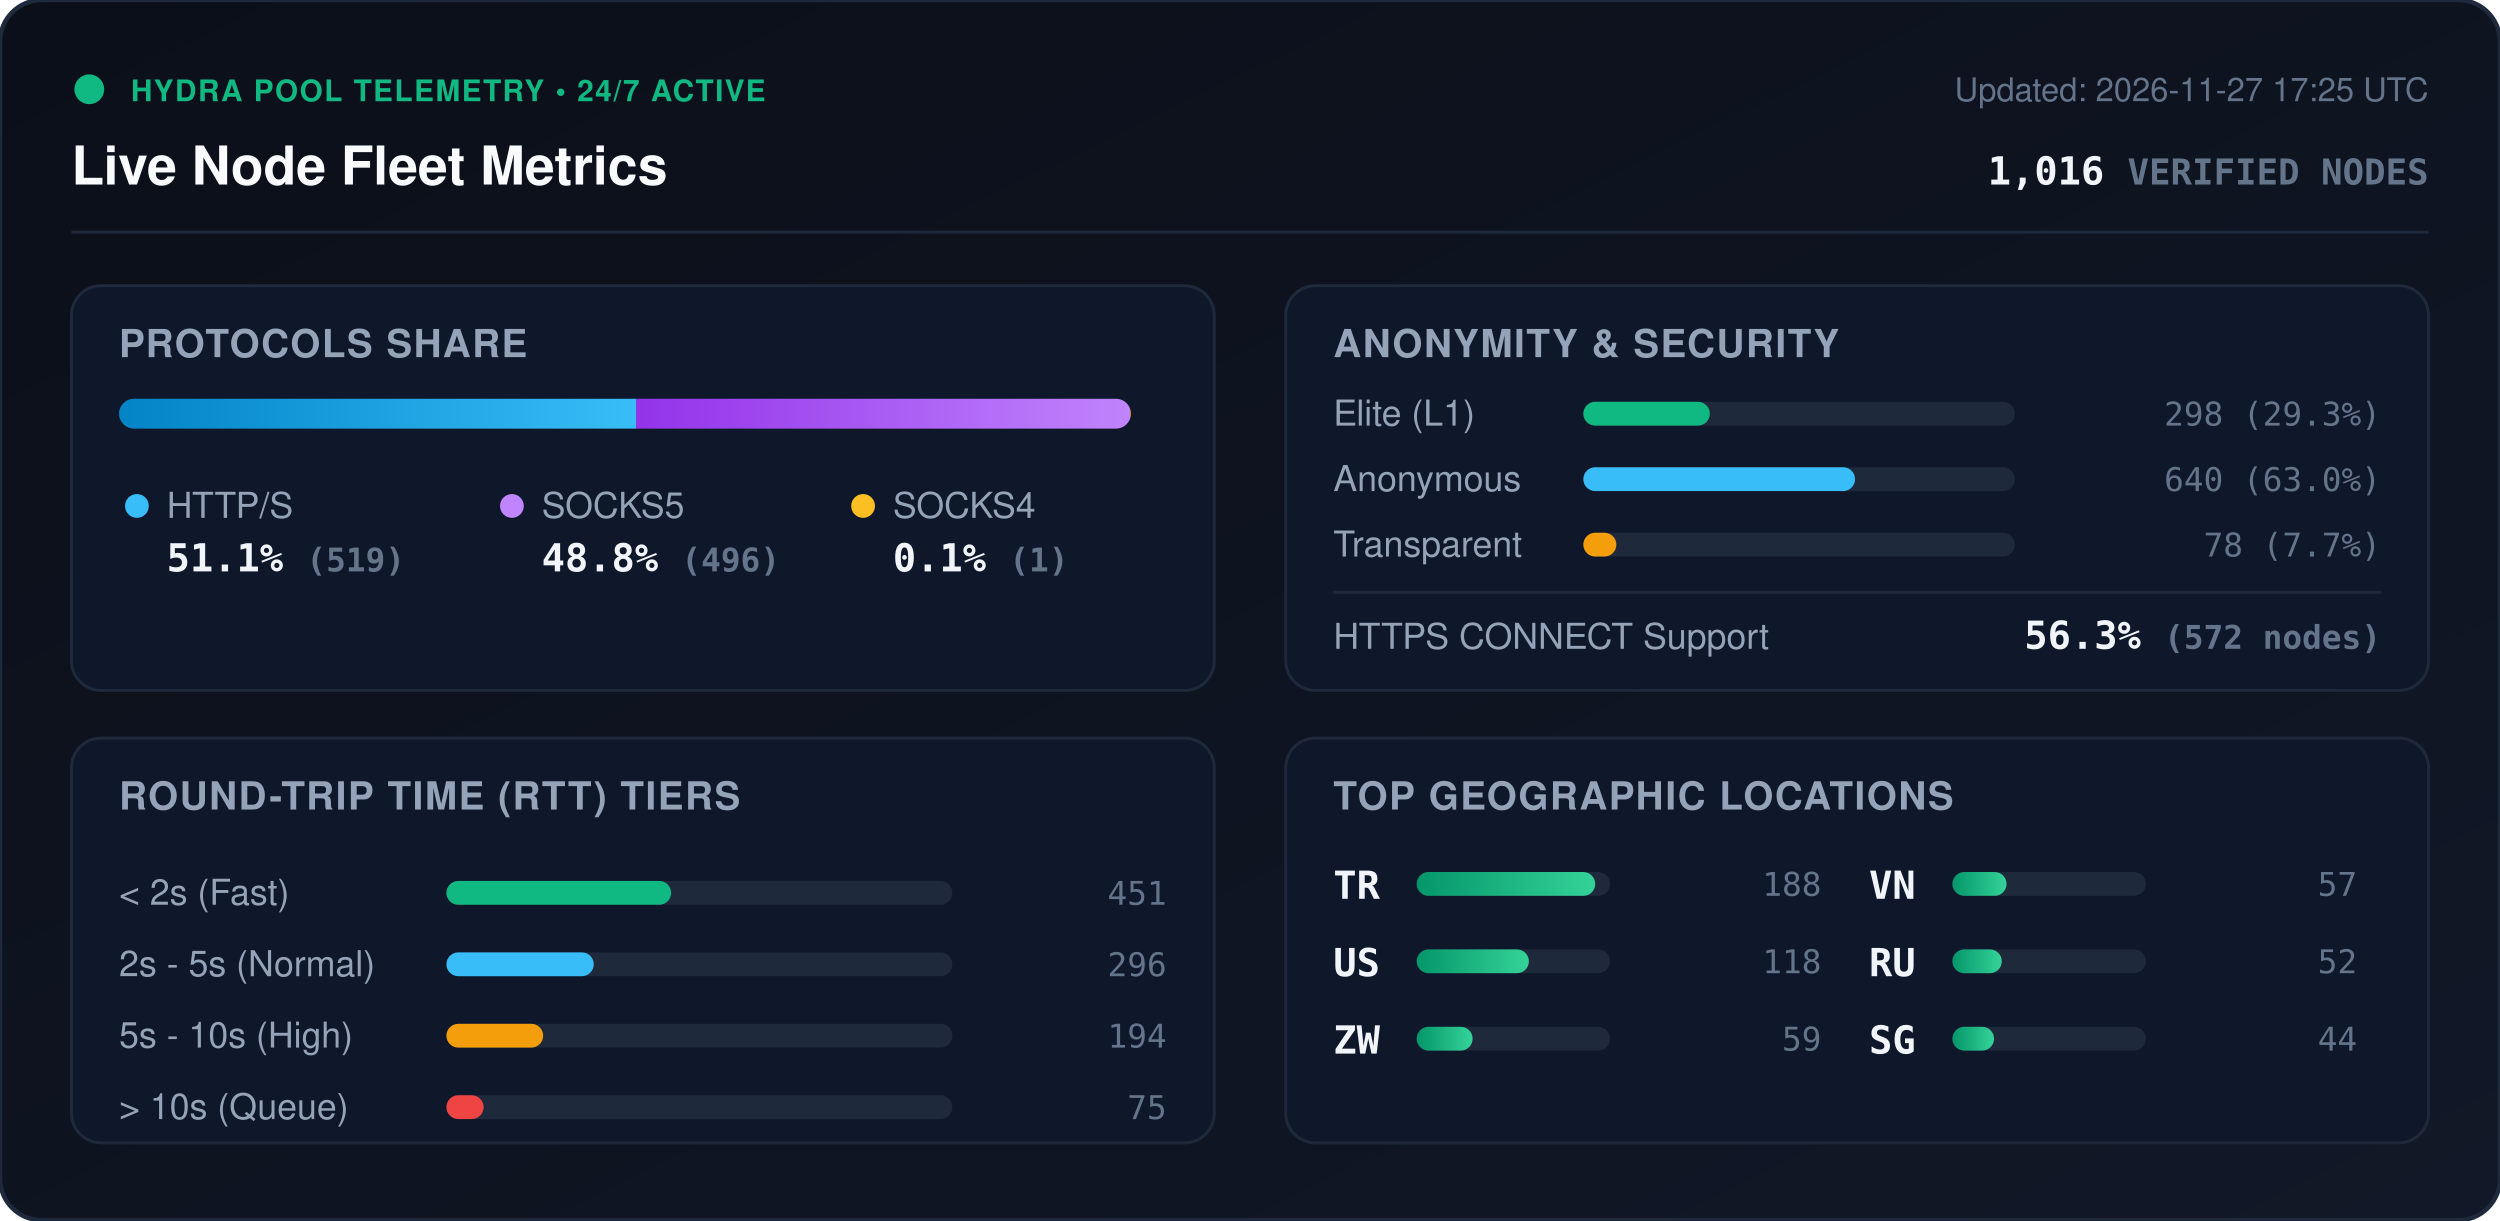
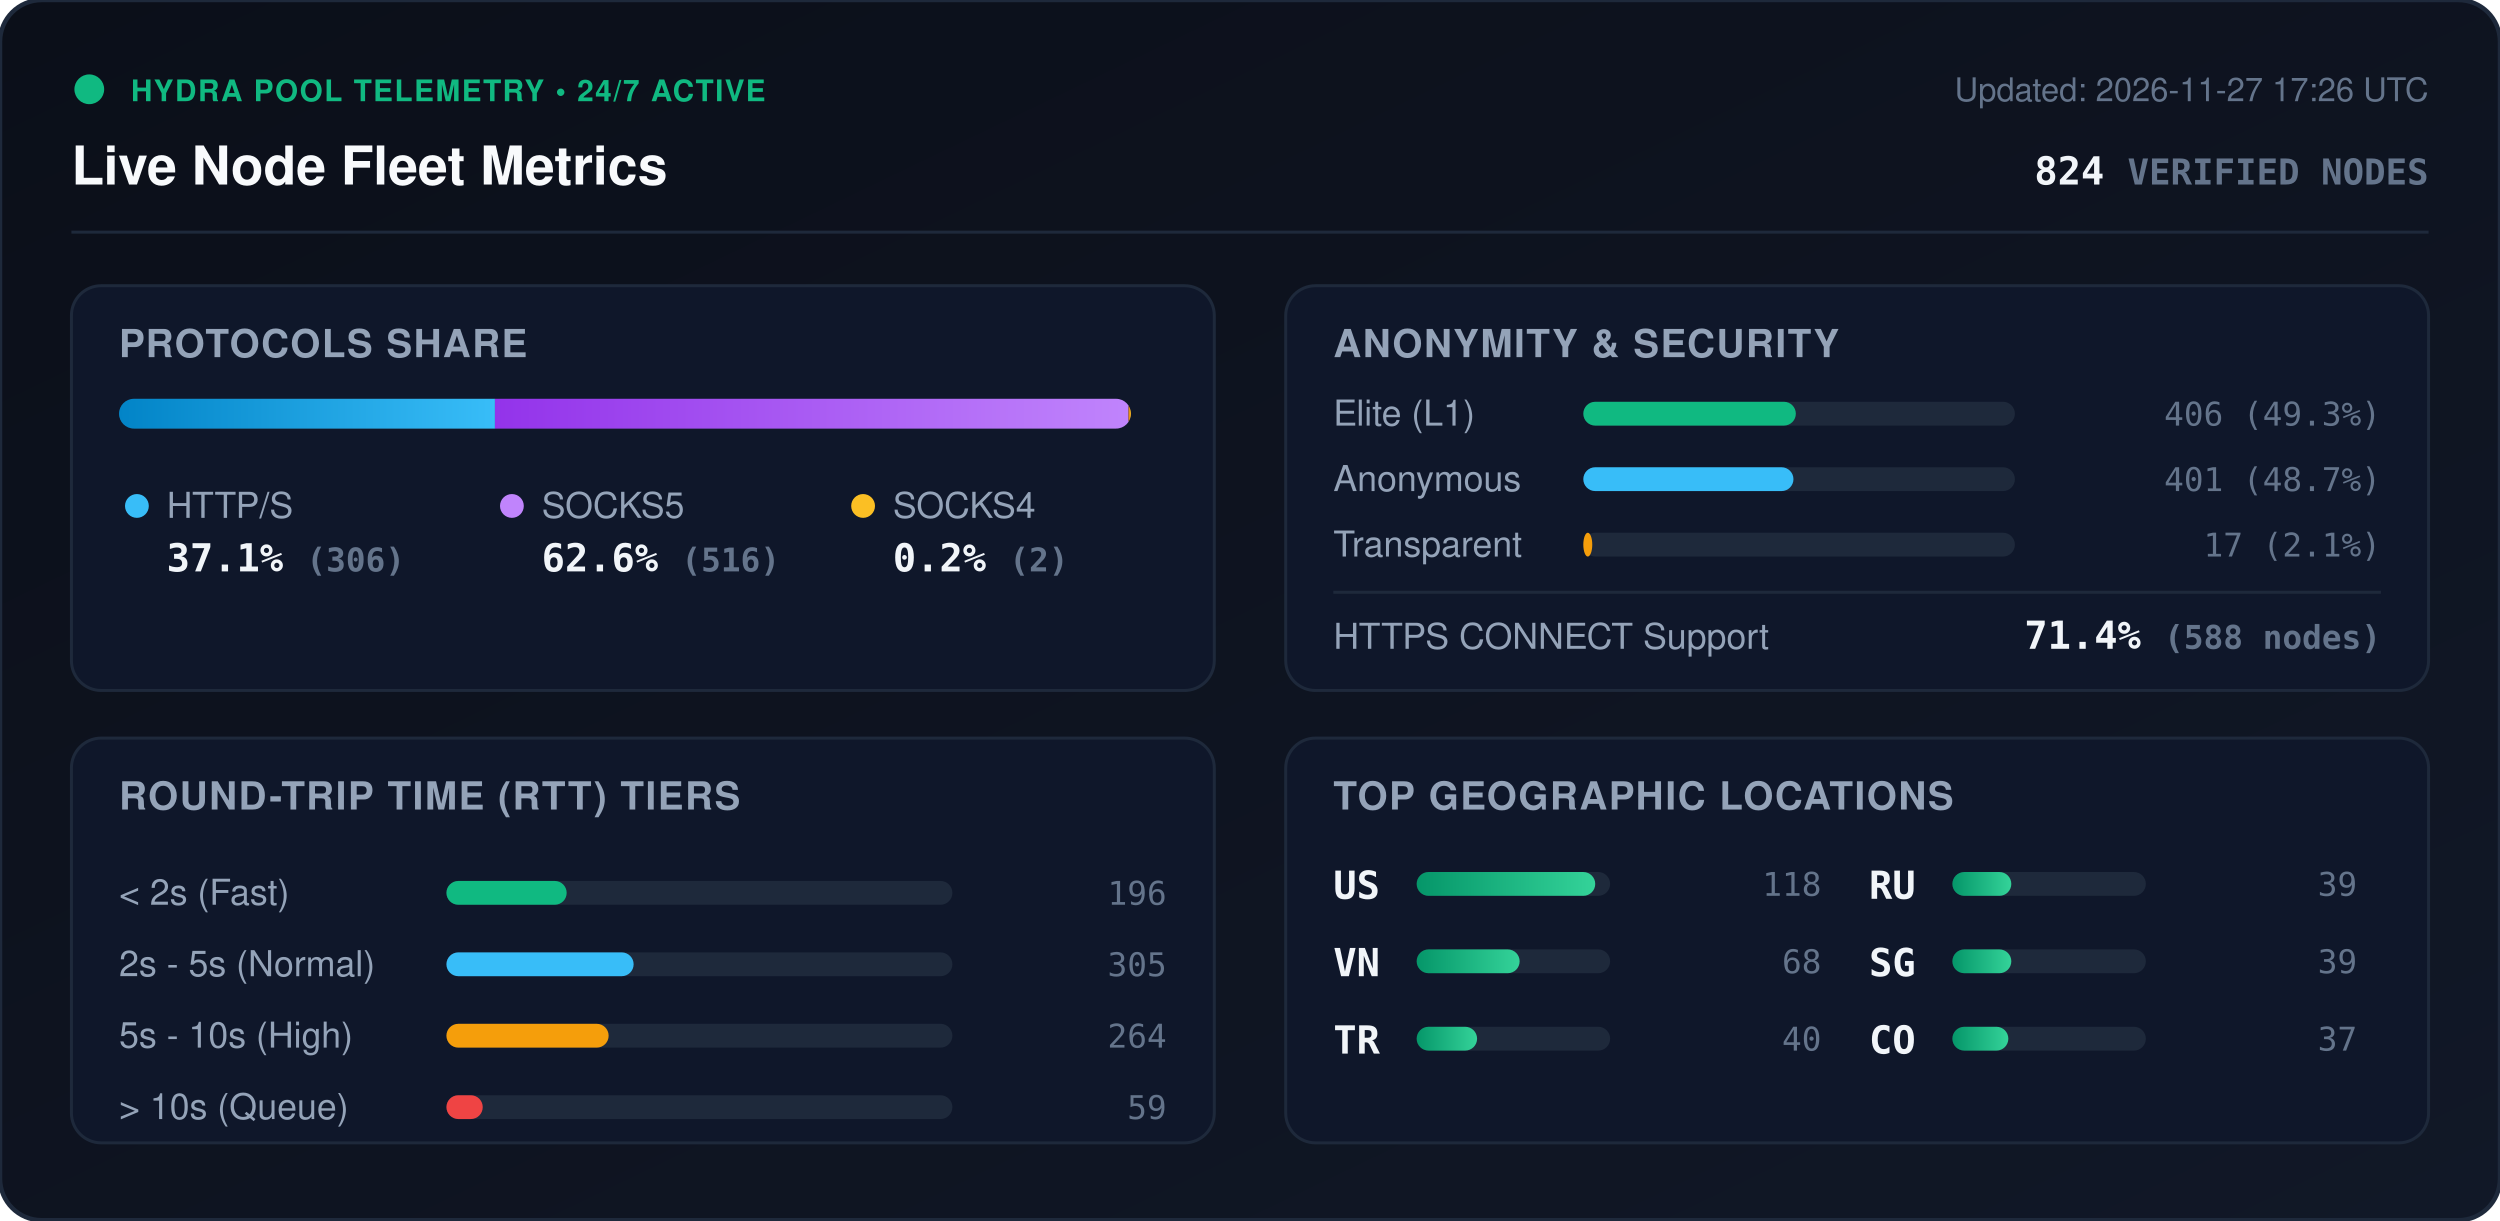
<svg xmlns="http://www.w3.org/2000/svg" viewBox="0 0 840 410" width="840" height="410" style="max-width: 100%; height: auto;">
  <defs>
    <linearGradient id="bg" x1="0%" y1="0%" x2="100%" y2="100%">
      <stop offset="0%" stop-color="#0b0f19" />
      <stop offset="100%" stop-color="#111827" />
    </linearGradient>
    <linearGradient id="bar-http" x1="0%" y1="0%" x2="100%" y2="0%">
      <stop offset="0%" stop-color="#0284c7" />
      <stop offset="100%" stop-color="#38bdf8" />
    </linearGradient>
    <linearGradient id="bar-socks5" x1="0%" y1="0%" x2="100%" y2="0%">
      <stop offset="0%" stop-color="#9333ea" />
      <stop offset="100%" stop-color="#c084fc" />
    </linearGradient>
    <linearGradient id="bar-socks4" x1="0%" y1="0%" x2="100%" y2="0%">
      <stop offset="0%" stop-color="#d97706" />
      <stop offset="100%" stop-color="#fbbf24" />
    </linearGradient>
    <linearGradient id="bar-green" x1="0%" y1="0%" x2="100%" y2="0%">
      <stop offset="0%" stop-color="#059669" />
      <stop offset="100%" stop-color="#34d399" />
    </linearGradient>
    <clipPath id="prog-track-clip">
      <rect width="340.0" height="10" rx="5" />
    </clipPath>
    <style>
      .title { font: 700 18px -apple-system, BlinkMacSystemFont, 'Segoe UI', Helvetica, Arial, sans-serif; fill: #f8fafc; }
      .sub { font: 500 11px -apple-system, BlinkMacSystemFont, 'Segoe UI', Helvetica, Arial, sans-serif; fill: #64748b; }
      .section-hdr { font: 600 13px -apple-system, BlinkMacSystemFont, 'Segoe UI', Helvetica, Arial, sans-serif; fill: #94a3b8; letter-spacing: 0.5px; }
      .metric-val { font: 700 13px -apple-system, BlinkMacSystemFont, 'Segoe UI', Helvetica, Arial, sans-serif; fill: #f1f5f9; }
      .metric-lbl { font: 500 12px -apple-system, BlinkMacSystemFont, 'Segoe UI', Helvetica, Arial, sans-serif; fill: #94a3b8; }
      .badge-txt { font: 700 10px -apple-system, BlinkMacSystemFont, 'Segoe UI', Helvetica, Arial, sans-serif; fill: #10b981; letter-spacing: 0.5px; }
      .mono { font-family: ui-monospace, SFMono-Regular, Menlo, Monaco, Consolas, monospace; }
      .pulse { animation: beacon 2s infinite ease-in-out; }
      @keyframes beacon { 0%, 100% { opacity: 1; } 50% { opacity: 0.35; } }
    </style>
  </defs>
  <rect width="840" height="410" rx="14" fill="url(#bg)" stroke="#1e293b" stroke-width="1.5" />
  <g transform="translate(24, 24)">
    <circle cx="6" cy="6" r="5" fill="#10b981" class="pulse" />
    <text x="20" y="10" class="badge-txt">HYDRA POOL TELEMETRY • 24/7 ACTIVE</text>
    <text x="0" y="38" class="title">Live Node Fleet Metrics</text>
-     <text x="792" y="10" text-anchor="end" class="sub">Updated: 2026-11-27 17:25 UTC</text>
-     <text x="792" y="38" text-anchor="end" class="metric-val mono" fill="#38bdf8">1,016 <tspan font-size="12" fill="#64748b">VERIFIED NODES</tspan>
+     <text x="792" y="10" text-anchor="end" class="sub">Updated: 2026-11-27 17:26 UTC</text>
+     <text x="792" y="38" text-anchor="end" class="metric-val mono" fill="#38bdf8">824 <tspan font-size="12" fill="#64748b">VERIFIED NODES</tspan>
    </text>
  </g>
  <line x1="24" y1="78" x2="816" y2="78" stroke="#1e293b" stroke-width="1" />
  <g transform="translate(24, 96)">
    <rect width="384" height="136" rx="10" fill="#0f172a" stroke="#1e293b" />
    <text x="16" y="24" class="section-hdr">PROTOCOLS SHARE</text>
    <g transform="translate(16, 38)">
      <rect width="340.0" height="10" rx="5" fill="#1e293b" />
      <g clip-path="url(#prog-track-clip)">
-         <rect x="0" width="173.7" height="10" fill="url(#bar-http)" />
-         <rect x="173.7" width="166.0" height="10" fill="url(#bar-socks5)" />
-         <rect x="339.7" width="0.3" height="10" fill="url(#bar-socks4)" />
+         <rect x="0" width="126.3" height="10" fill="url(#bar-http)" />
+         <rect x="126.3" width="212.9" height="10" fill="url(#bar-socks5)" />
+         <rect x="339.2" width="0.8" height="10" fill="url(#bar-socks4)" />
      </g>
    </g>
    <g transform="translate(16, 68)">
      <circle cx="6" cy="6" r="4" fill="#38bdf8" />
      <text x="16" y="10" class="metric-lbl">HTTP/S</text>
-       <text x="16" y="28" class="metric-val mono">51.1% <tspan font-size="11" fill="#64748b">(519)</tspan>
+       <text x="16" y="28" class="metric-val mono">37.1% <tspan font-size="11" fill="#64748b">(306)</tspan>
      </text>
      <circle cx="132" cy="6" r="4" fill="#c084fc" />
      <text x="142" y="10" class="metric-lbl">SOCKS5</text>
-       <text x="142" y="28" class="metric-val mono">48.8% <tspan font-size="11" fill="#64748b">(496)</tspan>
+       <text x="142" y="28" class="metric-val mono">62.6% <tspan font-size="11" fill="#64748b">(516)</tspan>
      </text>
      <circle cx="250" cy="6" r="4" fill="#fbbf24" />
      <text x="260" y="10" class="metric-lbl">SOCKS4</text>
-       <text x="260" y="28" class="metric-val mono">0.1% <tspan font-size="11" fill="#64748b">(1)</tspan>
+       <text x="260" y="28" class="metric-val mono">0.2% <tspan font-size="11" fill="#64748b">(2)</tspan>
      </text>
    </g>
  </g>
  <g transform="translate(432, 96)">
    <rect width="384" height="136" rx="10" fill="#0f172a" stroke="#1e293b" />
    <text x="16" y="24" class="section-hdr">ANONYMITY &amp; SECURITY</text>
    <text x="16" y="47" class="metric-lbl">Elite (L1)</text>
    <rect x="100" y="39" width="145.0" height="8" rx="4" fill="#1e293b" />
-     <rect x="100" y="39" width="42.5" height="8" rx="4" fill="#10b981" />
-     <text x="368" y="47" text-anchor="end" class="mono sub" fill="#e2e8f0">298 (29.3%)</text>
+     <rect x="100" y="39" width="71.4" height="8" rx="4" fill="#10b981" />
+     <text x="368" y="47" text-anchor="end" class="mono sub" fill="#e2e8f0">406 (49.3%)</text>
    <text x="16" y="69" class="metric-lbl">Anonymous</text>
    <rect x="100" y="61" width="145.0" height="8" rx="4" fill="#1e293b" />
-     <rect x="100" y="61" width="91.3" height="8" rx="4" fill="#38bdf8" />
-     <text x="368" y="69" text-anchor="end" class="mono sub" fill="#e2e8f0">640 (63.0%)</text>
+     <rect x="100" y="61" width="70.6" height="8" rx="4" fill="#38bdf8" />
+     <text x="368" y="69" text-anchor="end" class="mono sub" fill="#e2e8f0">401 (48.7%)</text>
    <text x="16" y="91" class="metric-lbl">Transparent</text>
    <rect x="100" y="83" width="145.0" height="8" rx="4" fill="#1e293b" />
-     <rect x="100" y="83" width="11.1" height="8" rx="4" fill="#f59e0b" />
-     <text x="368" y="91" text-anchor="end" class="mono sub" fill="#e2e8f0">78 (7.7%)</text>
+     <rect x="100" y="83" width="3.0" height="8" rx="4" fill="#f59e0b" />
+     <text x="368" y="91" text-anchor="end" class="mono sub" fill="#e2e8f0">17 (2.1%)</text>
    <line x1="16" y1="103" x2="368" y2="103" stroke="#1e293b" stroke-width="1" />
    <text x="16" y="122" class="metric-lbl">HTTPS CONNECT Support</text>
-     <text x="368" y="122" text-anchor="end" class="metric-val mono" fill="#34d399">56.3% <tspan font-size="11" fill="#64748b">(572 nodes)</tspan>
+     <text x="368" y="122" text-anchor="end" class="metric-val mono" fill="#34d399">71.4% <tspan font-size="11" fill="#64748b">(588 nodes)</tspan>
    </text>
  </g>
  <g transform="translate(24, 248)">
    <rect width="384" height="136" rx="10" fill="#0f172a" stroke="#1e293b" />
    <text x="16" y="24" class="section-hdr">ROUND-TRIP TIME (RTT) TIERS</text>
    <g transform="translate(16, 42)">
      <text x="0" y="14" class="metric-lbl">&lt; 2s (Fast)</text>
      <rect x="110" y="6" width="170" height="8" rx="4" fill="#1e293b" />
-       <rect x="110" y="6" width="75.5" height="8" rx="4" fill="#10b981" />
-       <text x="352" y="14" text-anchor="end" class="mono sub">451</text>
+       <rect x="110" y="6" width="40.4" height="8" rx="4" fill="#10b981" />
+       <text x="352" y="14" text-anchor="end" class="mono sub">196</text>
      <text x="0" y="38" class="metric-lbl">2s - 5s (Normal)</text>
      <rect x="110" y="30" width="170" height="8" rx="4" fill="#1e293b" />
-       <rect x="110" y="30" width="49.5" height="8" rx="4" fill="#38bdf8" />
-       <text x="352" y="38" text-anchor="end" class="mono sub">296</text>
+       <rect x="110" y="30" width="62.9" height="8" rx="4" fill="#38bdf8" />
+       <text x="352" y="38" text-anchor="end" class="mono sub">305</text>
      <text x="0" y="62" class="metric-lbl">5s - 10s (High)</text>
      <rect x="110" y="54" width="170" height="8" rx="4" fill="#1e293b" />
-       <rect x="110" y="54" width="32.5" height="8" rx="4" fill="#f59e0b" />
-       <text x="352" y="62" text-anchor="end" class="mono sub">194</text>
+       <rect x="110" y="54" width="54.5" height="8" rx="4" fill="#f59e0b" />
+       <text x="352" y="62" text-anchor="end" class="mono sub">264</text>
      <text x="0" y="86" class="metric-lbl">&gt; 10s (Queue)</text>
      <rect x="110" y="78" width="170" height="8" rx="4" fill="#1e293b" />
-       <rect x="110" y="78" width="12.5" height="8" rx="4" fill="#ef4444" />
-       <text x="352" y="86" text-anchor="end" class="mono sub">75</text>
+       <rect x="110" y="78" width="12.2" height="8" rx="4" fill="#ef4444" />
+       <text x="352" y="86" text-anchor="end" class="mono sub">59</text>
    </g>
  </g>
  <g transform="translate(432, 248)">
    <rect width="384" height="136" rx="10" fill="#0f172a" stroke="#1e293b" />
    <text x="16" y="24" class="section-hdr">TOP GEOGRAPHIC LOCATIONS</text>
    <g transform="translate(16, 42)">
      <g transform="translate(0, 0)">
+         <text x="0" y="12" class="mono metric-val" font-size="12">US</text>
+         <rect x="28" y="3" width="65" height="8" rx="4" fill="#1e293b" />
+         <rect x="28" y="3" width="60.0" height="8" rx="4" fill="url(#bar-green)" />
+         <text x="164" y="11" text-anchor="end" class="mono sub">118</text>
+       </g>
+       <g transform="translate(0, 26)">
+         <text x="0" y="12" class="mono metric-val" font-size="12">VN</text>
+         <rect x="28" y="3" width="65" height="8" rx="4" fill="#1e293b" />
+         <rect x="28" y="3" width="34.6" height="8" rx="4" fill="url(#bar-green)" />
+         <text x="164" y="11" text-anchor="end" class="mono sub">68</text>
+       </g>
+       <g transform="translate(0, 52)">
        <text x="0" y="12" class="mono metric-val" font-size="12">TR</text>
        <rect x="28" y="3" width="65" height="8" rx="4" fill="#1e293b" />
-         <rect x="28" y="3" width="60.0" height="8" rx="4" fill="url(#bar-green)" />
-         <text x="164" y="11" text-anchor="end" class="mono sub">188</text>
+         <rect x="28" y="3" width="20.3" height="8" rx="4" fill="url(#bar-green)" />
+         <text x="164" y="11" text-anchor="end" class="mono sub">40</text>
      </g>
-       <g transform="translate(0, 26)">
-         <text x="0" y="12" class="mono metric-val" font-size="12">US</text>
+       <g transform="translate(180, 0)">
+         <text x="0" y="12" class="mono metric-val" font-size="12">RU</text>
        <rect x="28" y="3" width="65" height="8" rx="4" fill="#1e293b" />
-         <rect x="28" y="3" width="37.7" height="8" rx="4" fill="url(#bar-green)" />
-         <text x="164" y="11" text-anchor="end" class="mono sub">118</text>
+         <rect x="28" y="3" width="19.8" height="8" rx="4" fill="url(#bar-green)" />
+         <text x="164" y="11" text-anchor="end" class="mono sub">39</text>
      </g>
-       <g transform="translate(0, 52)">
-         <text x="0" y="12" class="mono metric-val" font-size="12">ZW</text>
+       <g transform="translate(180, 26)">
+         <text x="0" y="12" class="mono metric-val" font-size="12">SG</text>
+         <rect x="28" y="3" width="65" height="8" rx="4" fill="#1e293b" />
+         <rect x="28" y="3" width="19.8" height="8" rx="4" fill="url(#bar-green)" />
+         <text x="164" y="11" text-anchor="end" class="mono sub">39</text>
+       </g>
+       <g transform="translate(180, 52)">
+         <text x="0" y="12" class="mono metric-val" font-size="12">CO</text>
        <rect x="28" y="3" width="65" height="8" rx="4" fill="#1e293b" />
        <rect x="28" y="3" width="18.8" height="8" rx="4" fill="url(#bar-green)" />
-         <text x="164" y="11" text-anchor="end" class="mono sub">59</text>
-       </g>
-       <g transform="translate(180, 0)">
-         <text x="0" y="12" class="mono metric-val" font-size="12">VN</text>
-         <rect x="28" y="3" width="65" height="8" rx="4" fill="#1e293b" />
-         <rect x="28" y="3" width="18.2" height="8" rx="4" fill="url(#bar-green)" />
-         <text x="164" y="11" text-anchor="end" class="mono sub">57</text>
-       </g>
-       <g transform="translate(180, 26)">
-         <text x="0" y="12" class="mono metric-val" font-size="12">RU</text>
-         <rect x="28" y="3" width="65" height="8" rx="4" fill="#1e293b" />
-         <rect x="28" y="3" width="16.6" height="8" rx="4" fill="url(#bar-green)" />
-         <text x="164" y="11" text-anchor="end" class="mono sub">52</text>
-       </g>
-       <g transform="translate(180, 52)">
-         <text x="0" y="12" class="mono metric-val" font-size="12">SG</text>
-         <rect x="28" y="3" width="65" height="8" rx="4" fill="#1e293b" />
-         <rect x="28" y="3" width="14.0" height="8" rx="4" fill="url(#bar-green)" />
-         <text x="164" y="11" text-anchor="end" class="mono sub">44</text>
+         <text x="164" y="11" text-anchor="end" class="mono sub">37</text>
      </g>
    </g>
  </g>
</svg>
